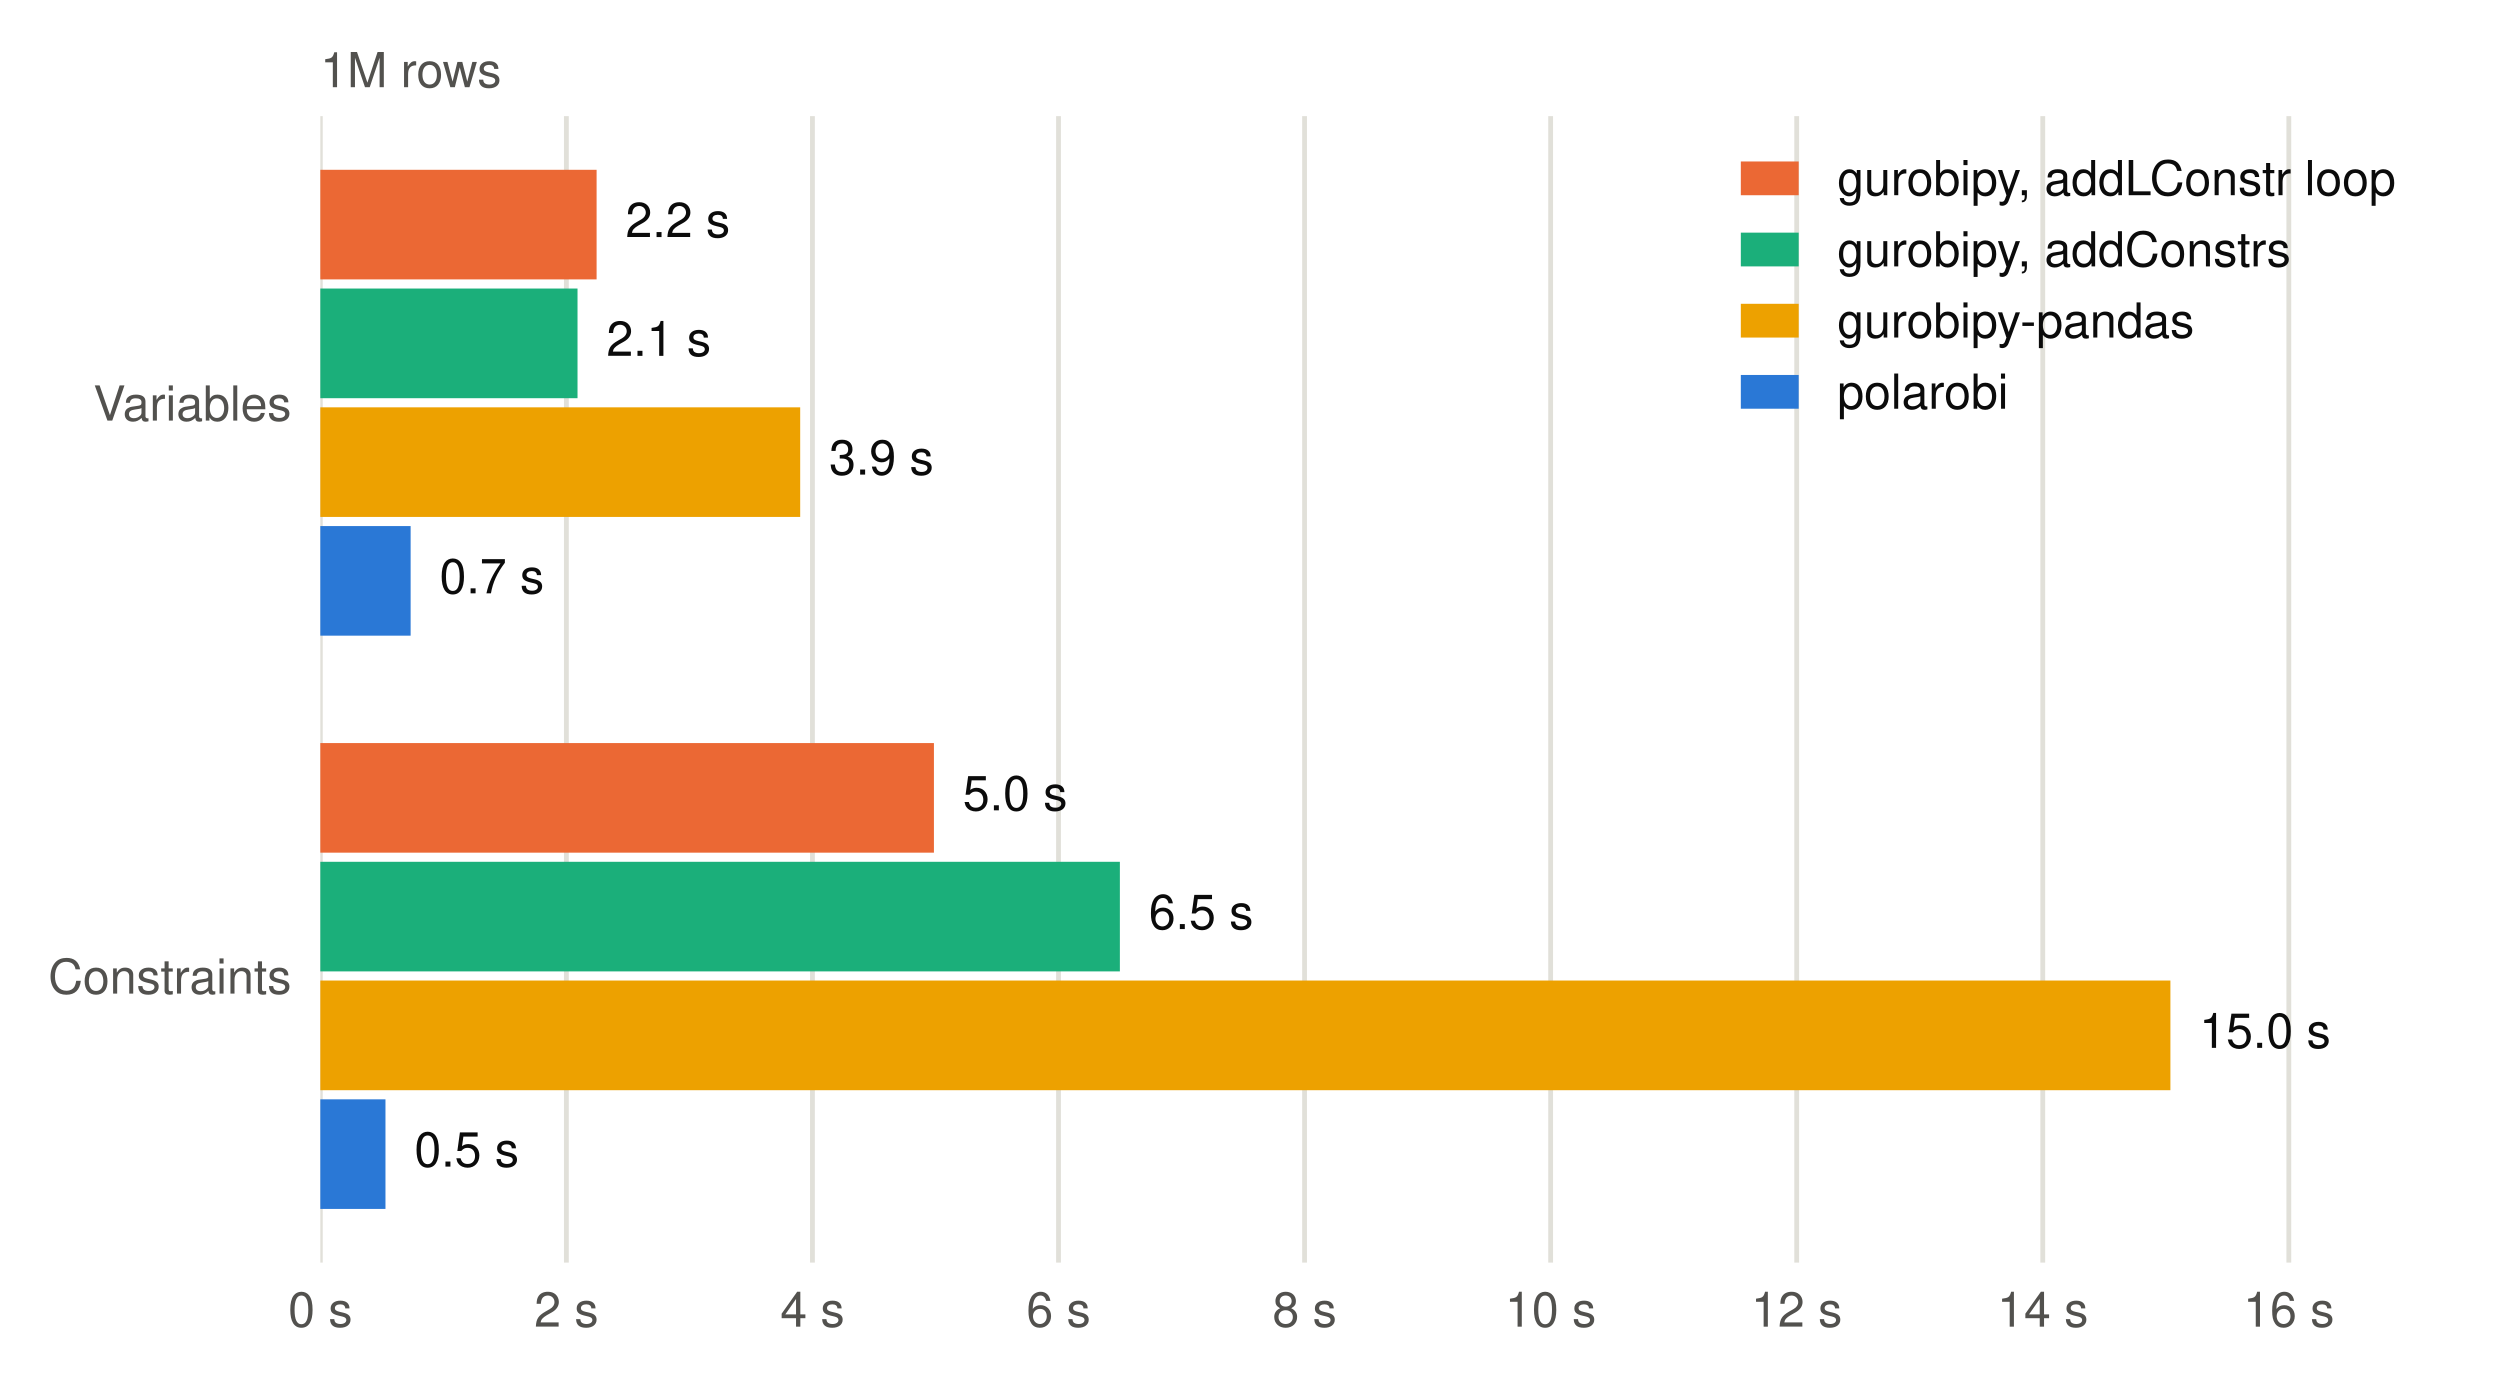
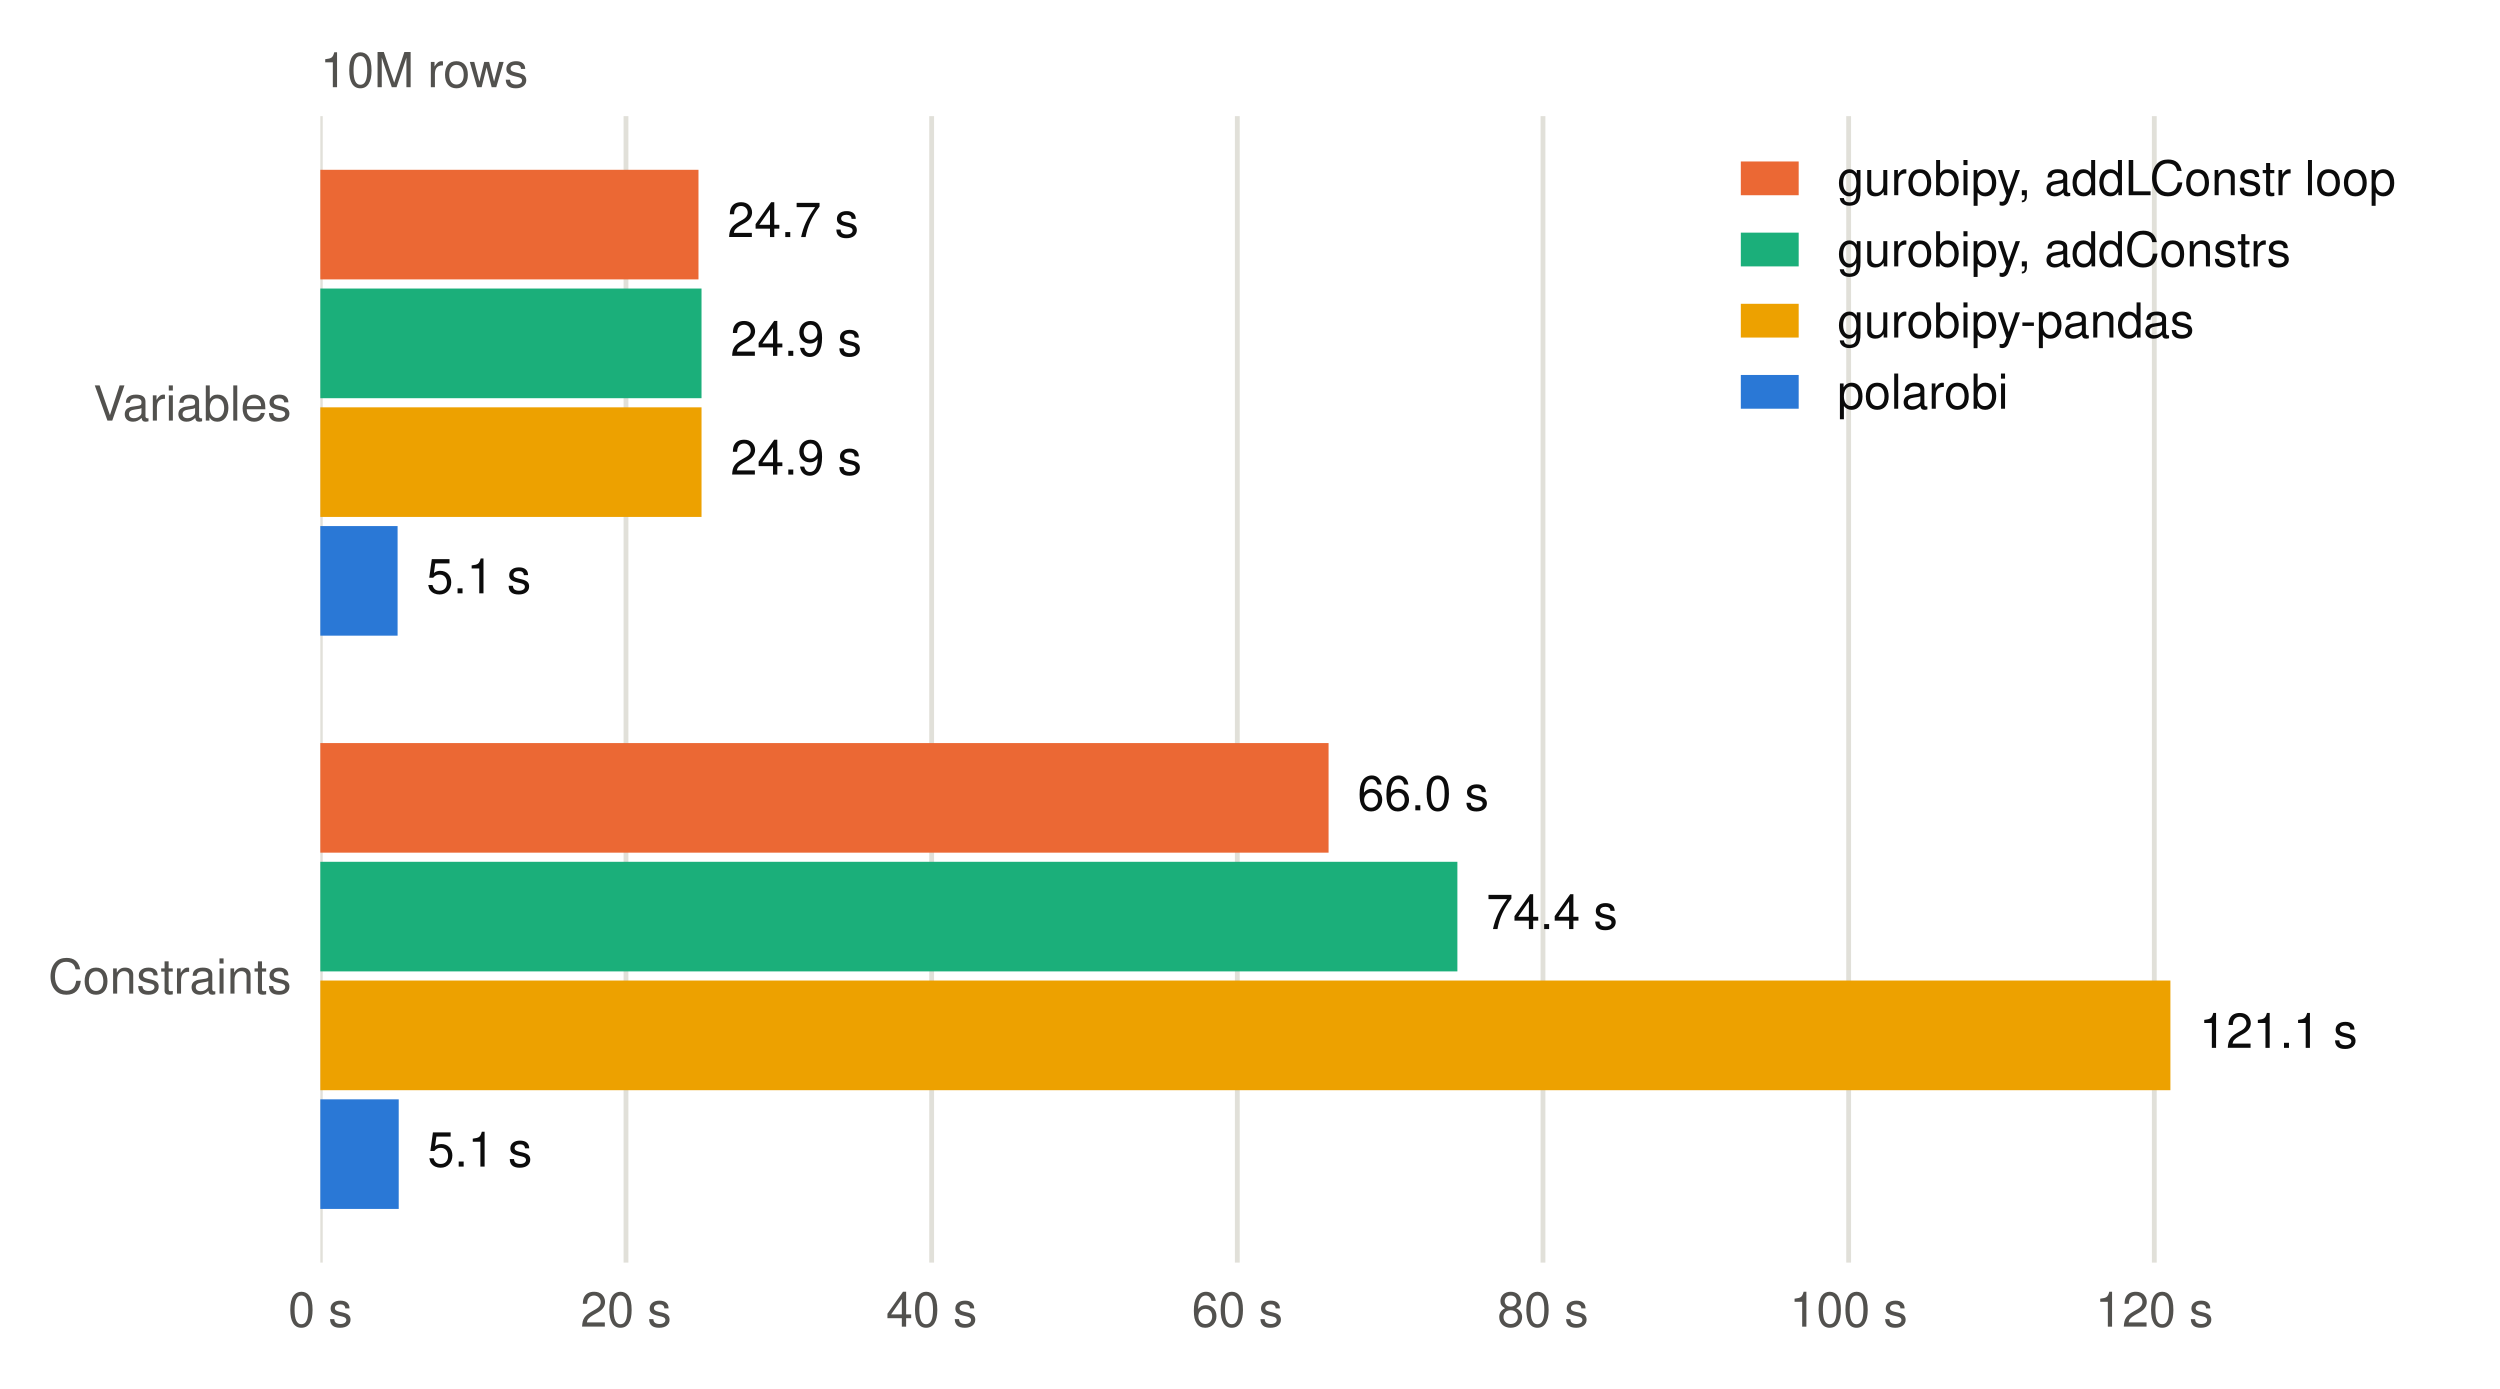
<svg xmlns="http://www.w3.org/2000/svg" width="518.4pt" height="288pt" viewBox="0 0 518.4 288" version="1.1">
  <defs>
    <style type="text/css">*{stroke-linejoin: round; stroke-linecap: butt}</style>
  </defs>
  <g id="figure_1">
    <g id="patch_1">
      <path d="M 0 288  L 518.4 288  L 518.4 0  L 0 0  L 0 288  z " style="fill: none; opacity: 0" />
    </g>
    <g id="axes_1">
      <g id="patch_2">
        <path d="M 66.422 261.815  L 507.6 261.815  L 507.6 24.08  L 66.422 24.08  L 66.422 261.815  z " style="fill: none" />
      </g>
      <g id="matplotlib.axis_1">
        <g id="xtick_1">
          <g id="line2d_1">
-             <path d="M 66.422 261.815  L 66.422 24.08  " clip-path="url(#pe7d82b94e0)" style="fill: none; stroke: #e1e0d9; stroke-linecap: square" />
+             <path d="M 66.422 261.815  L 66.422 24.08  " clip-path="url(#pef003e3d43)" style="fill: none; stroke: #e1e0d9; stroke-linecap: square" />
          </g>
          <g id="line2d_2" />
          <g id="text_1">
            <text style="font-size: 10px; font-family: 'Segoe UI', 'Helvetica', 'Arial', 'DejaVu Sans', sans-serif; text-anchor: middle; fill: #52514e" x="66.422" y="275.096" transform="rotate(-0 66.42188 275.0955)">0 s</text>
          </g>
        </g>
        <g id="xtick_2">
          <g id="line2d_3">
-             <path d="M 117.445 261.815  L 117.445 24.08  " clip-path="url(#pe7d82b94e0)" style="fill: none; stroke: #e1e0d9; stroke-linecap: square" />
+             <path d="M 129.805 261.815  L 129.805 24.08  " clip-path="url(#pef003e3d43)" style="fill: none; stroke: #e1e0d9; stroke-linecap: square" />
          </g>
          <g id="line2d_4" />
          <g id="text_2">
-             <text style="font-size: 10px; font-family: 'Segoe UI', 'Helvetica', 'Arial', 'DejaVu Sans', sans-serif; text-anchor: middle; fill: #52514e" x="117.445" y="275.096" transform="rotate(-0 117.4454 275.0955)">2 s</text>
+             <text style="font-size: 10px; font-family: 'Segoe UI', 'Helvetica', 'Arial', 'DejaVu Sans', sans-serif; text-anchor: middle; fill: #52514e" x="129.805" y="275.096" transform="rotate(-0 129.8046 275.0955)">20 s</text>
          </g>
        </g>
        <g id="xtick_3">
          <g id="line2d_5">
-             <path d="M 168.469 261.815  L 168.469 24.08  " clip-path="url(#pe7d82b94e0)" style="fill: none; stroke: #e1e0d9; stroke-linecap: square" />
+             <path d="M 193.187 261.815  L 193.187 24.08  " clip-path="url(#pef003e3d43)" style="fill: none; stroke: #e1e0d9; stroke-linecap: square" />
          </g>
          <g id="line2d_6" />
          <g id="text_3">
-             <text style="font-size: 10px; font-family: 'Segoe UI', 'Helvetica', 'Arial', 'DejaVu Sans', sans-serif; text-anchor: middle; fill: #52514e" x="168.469" y="275.096" transform="rotate(-0 168.469 275.0955)">4 s</text>
+             <text style="font-size: 10px; font-family: 'Segoe UI', 'Helvetica', 'Arial', 'DejaVu Sans', sans-serif; text-anchor: middle; fill: #52514e" x="193.187" y="275.096" transform="rotate(-0 193.1873 275.0955)">40 s</text>
          </g>
        </g>
        <g id="xtick_4">
          <g id="line2d_7">
-             <path d="M 219.493 261.815  L 219.493 24.08  " clip-path="url(#pe7d82b94e0)" style="fill: none; stroke: #e1e0d9; stroke-linecap: square" />
+             <path d="M 256.57 261.815  L 256.57 24.08  " clip-path="url(#pef003e3d43)" style="fill: none; stroke: #e1e0d9; stroke-linecap: square" />
          </g>
          <g id="line2d_8" />
          <g id="text_4">
-             <text style="font-size: 10px; font-family: 'Segoe UI', 'Helvetica', 'Arial', 'DejaVu Sans', sans-serif; text-anchor: middle; fill: #52514e" x="219.493" y="275.096" transform="rotate(-0 219.4926 275.0955)">6 s</text>
+             <text style="font-size: 10px; font-family: 'Segoe UI', 'Helvetica', 'Arial', 'DejaVu Sans', sans-serif; text-anchor: middle; fill: #52514e" x="256.57" y="275.096" transform="rotate(-0 256.57 275.0955)">60 s</text>
          </g>
        </g>
        <g id="xtick_5">
          <g id="line2d_9">
-             <path d="M 270.516 261.815  L 270.516 24.08  " clip-path="url(#pe7d82b94e0)" style="fill: none; stroke: #e1e0d9; stroke-linecap: square" />
+             <path d="M 319.953 261.815  L 319.953 24.08  " clip-path="url(#pef003e3d43)" style="fill: none; stroke: #e1e0d9; stroke-linecap: square" />
          </g>
          <g id="line2d_10" />
          <g id="text_5">
-             <text style="font-size: 10px; font-family: 'Segoe UI', 'Helvetica', 'Arial', 'DejaVu Sans', sans-serif; text-anchor: middle; fill: #52514e" x="270.516" y="275.096" transform="rotate(-0 270.5162 275.0955)">8 s</text>
+             <text style="font-size: 10px; font-family: 'Segoe UI', 'Helvetica', 'Arial', 'DejaVu Sans', sans-serif; text-anchor: middle; fill: #52514e" x="319.953" y="275.096" transform="rotate(-0 319.9527 275.0955)">80 s</text>
          </g>
        </g>
        <g id="xtick_6">
          <g id="line2d_11">
-             <path d="M 321.54 261.815  L 321.54 24.08  " clip-path="url(#pe7d82b94e0)" style="fill: none; stroke: #e1e0d9; stroke-linecap: square" />
+             <path d="M 383.335 261.815  L 383.335 24.08  " clip-path="url(#pef003e3d43)" style="fill: none; stroke: #e1e0d9; stroke-linecap: square" />
          </g>
          <g id="line2d_12" />
          <g id="text_6">
-             <text style="font-size: 10px; font-family: 'Segoe UI', 'Helvetica', 'Arial', 'DejaVu Sans', sans-serif; text-anchor: middle; fill: #52514e" x="321.54" y="275.096" transform="rotate(-0 321.5397 275.0955)">10 s</text>
+             <text style="font-size: 10px; font-family: 'Segoe UI', 'Helvetica', 'Arial', 'DejaVu Sans', sans-serif; text-anchor: middle; fill: #52514e" x="383.335" y="275.096" transform="rotate(-0 383.3354 275.0955)">100 s</text>
          </g>
        </g>
        <g id="xtick_7">
          <g id="line2d_13">
-             <path d="M 372.563 261.815  L 372.563 24.08  " clip-path="url(#pe7d82b94e0)" style="fill: none; stroke: #e1e0d9; stroke-linecap: square" />
+             <path d="M 446.718 261.815  L 446.718 24.08  " clip-path="url(#pef003e3d43)" style="fill: none; stroke: #e1e0d9; stroke-linecap: square" />
          </g>
          <g id="line2d_14" />
          <g id="text_7">
-             <text style="font-size: 10px; font-family: 'Segoe UI', 'Helvetica', 'Arial', 'DejaVu Sans', sans-serif; text-anchor: middle; fill: #52514e" x="372.563" y="275.096" transform="rotate(-0 372.5633 275.0955)">12 s</text>
-           </g>
-         </g>
-         <g id="xtick_8">
-           <g id="line2d_15">
-             <path d="M 423.587 261.815  L 423.587 24.08  " clip-path="url(#pe7d82b94e0)" style="fill: none; stroke: #e1e0d9; stroke-linecap: square" />
-           </g>
-           <g id="line2d_16" />
-           <g id="text_8">
-             <text style="font-size: 10px; font-family: 'Segoe UI', 'Helvetica', 'Arial', 'DejaVu Sans', sans-serif; text-anchor: middle; fill: #52514e" x="423.587" y="275.096" transform="rotate(-0 423.5869 275.0955)">14 s</text>
-           </g>
-         </g>
-         <g id="xtick_9">
-           <g id="line2d_17">
-             <path d="M 474.61 261.815  L 474.61 24.08  " clip-path="url(#pe7d82b94e0)" style="fill: none; stroke: #e1e0d9; stroke-linecap: square" />
-           </g>
-           <g id="line2d_18" />
-           <g id="text_9">
-             <text style="font-size: 10px; font-family: 'Segoe UI', 'Helvetica', 'Arial', 'DejaVu Sans', sans-serif; text-anchor: middle; fill: #52514e" x="474.61" y="275.096" transform="rotate(-0 474.6105 275.0955)">16 s</text>
+             <text style="font-size: 10px; font-family: 'Segoe UI', 'Helvetica', 'Arial', 'DejaVu Sans', sans-serif; text-anchor: middle; fill: #52514e" x="446.718" y="275.096" transform="rotate(-0 446.7181 275.0955)">120 s</text>
          </g>
        </g>
      </g>
      <g id="matplotlib.axis_2">
        <g id="ytick_1">
-           <g id="line2d_19" />
-           <g id="text_10">
+           <g id="line2d_15" />
+           <g id="text_8">
            <text style="font-size: 10px; font-family: 'Segoe UI', 'Helvetica', 'Arial', 'DejaVu Sans', sans-serif; text-anchor: end; fill: #52514e" x="60.422" y="87.216" transform="rotate(-0 60.42188 87.21558)">Variables</text>
          </g>
        </g>
        <g id="ytick_2">
-           <g id="line2d_20" />
-           <g id="text_11">
+           <g id="line2d_16" />
+           <g id="text_9">
            <text style="font-size: 10px; font-family: 'Segoe UI', 'Helvetica', 'Arial', 'DejaVu Sans', sans-serif; text-anchor: end; fill: #52514e" x="60.422" y="206.036" transform="rotate(-0 60.42188 206.0362)">Constraints</text>
          </g>
        </g>
      </g>
      <g id="patch_3">
-         <path d="M 66.422 35.212  L 123.711 35.212  L 123.711 57.942  L 66.422 57.942  z " clip-path="url(#pe7d82b94e0)" style="fill: #eb6834" />
+         <path d="M 66.422 35.212  L 144.838 35.212  L 144.838 57.942  L 66.422 57.942  z " clip-path="url(#pef003e3d43)" style="fill: #eb6834" />
      </g>
      <g id="patch_4">
-         <path d="M 66.422 154.08  L 193.66 154.08  L 193.66 176.81  L 66.422 176.81  z " clip-path="url(#pe7d82b94e0)" style="fill: #eb6834" />
+         <path d="M 66.422 154.08  L 275.494 154.08  L 275.494 176.81  L 66.422 176.81  z " clip-path="url(#pef003e3d43)" style="fill: #eb6834" />
+       </g>
+       <g id="text_10">
+         <text style="font-size: 10px; font-family: 'Segoe UI', 'Helvetica', 'Arial', 'DejaVu Sans', sans-serif; text-anchor: start; fill: #0b0b0b" x="150.838" y="49.165" transform="rotate(-0 150.8378 49.16525)">24.7 s</text>
+       </g>
+       <g id="text_11">
+         <text style="font-size: 10px; font-family: 'Segoe UI', 'Helvetica', 'Arial', 'DejaVu Sans', sans-serif; text-anchor: start; fill: #0b0b0b" x="281.494" y="168.033" transform="rotate(-0 281.4936 168.0327)">66.0 s</text>
+       </g>
+       <g id="patch_5">
+         <path d="M 66.422 59.837  L 145.468 59.837  L 145.468 82.567  L 66.422 82.567  z " clip-path="url(#pef003e3d43)" style="fill: #1baf7a" />
+       </g>
+       <g id="patch_6">
+         <path d="M 66.422 178.704  L 302.203 178.704  L 302.203 201.434  L 66.422 201.434  z " clip-path="url(#pef003e3d43)" style="fill: #1baf7a" />
      </g>
      <g id="text_12">
-         <text style="font-size: 10px; font-family: 'Segoe UI', 'Helvetica', 'Arial', 'DejaVu Sans', sans-serif; text-anchor: start; fill: #0b0b0b" x="129.711" y="49.165" transform="rotate(-0 129.7109 49.16525)">2.2 s</text>
+         <text style="font-size: 10px; font-family: 'Segoe UI', 'Helvetica', 'Arial', 'DejaVu Sans', sans-serif; text-anchor: start; fill: #0b0b0b" x="151.468" y="73.79" transform="rotate(-0 151.4677 73.78969)">24.9 s</text>
      </g>
      <g id="text_13">
-         <text style="font-size: 10px; font-family: 'Segoe UI', 'Helvetica', 'Arial', 'DejaVu Sans', sans-serif; text-anchor: start; fill: #0b0b0b" x="199.66" y="168.033" transform="rotate(-0 199.6596 168.0327)">5.0 s</text>
+         <text style="font-size: 10px; font-family: 'Segoe UI', 'Helvetica', 'Arial', 'DejaVu Sans', sans-serif; text-anchor: start; fill: #0b0b0b" x="308.203" y="192.657" transform="rotate(-0 308.2032 192.6572)">74.4 s</text>
      </g>
-       <g id="patch_5">
-         <path d="M 66.422 59.837  L 119.755 59.837  L 119.755 82.567  L 66.422 82.567  z " clip-path="url(#pe7d82b94e0)" style="fill: #1baf7a" />
+       <g id="patch_7">
+         <path d="M 66.422 84.461  L 145.47 84.461  L 145.47 107.191  L 66.422 107.191  z " clip-path="url(#pef003e3d43)" style="fill: #eda100" />
      </g>
-       <g id="patch_6">
-         <path d="M 66.422 178.704  L 232.217 178.704  L 232.217 201.434  L 66.422 201.434  z " clip-path="url(#pe7d82b94e0)" style="fill: #1baf7a" />
+       <g id="patch_8">
+         <path d="M 66.422 203.329  L 450.055 203.329  L 450.055 226.059  L 66.422 226.059  z " clip-path="url(#pef003e3d43)" style="fill: #eda100" />
      </g>
      <g id="text_14">
-         <text style="font-size: 10px; font-family: 'Segoe UI', 'Helvetica', 'Arial', 'DejaVu Sans', sans-serif; text-anchor: start; fill: #0b0b0b" x="125.755" y="73.79" transform="rotate(-0 125.7551 73.78969)">2.1 s</text>
+         <text style="font-size: 10px; font-family: 'Segoe UI', 'Helvetica', 'Arial', 'DejaVu Sans', sans-serif; text-anchor: start; fill: #0b0b0b" x="151.47" y="98.414" transform="rotate(-0 151.4704 98.41412)">24.9 s</text>
      </g>
      <g id="text_15">
-         <text style="font-size: 10px; font-family: 'Segoe UI', 'Helvetica', 'Arial', 'DejaVu Sans', sans-serif; text-anchor: start; fill: #0b0b0b" x="238.217" y="192.657" transform="rotate(-0 238.2175 192.6572)">6.5 s</text>
+         <text style="font-size: 10px; font-family: 'Segoe UI', 'Helvetica', 'Arial', 'DejaVu Sans', sans-serif; text-anchor: start; fill: #0b0b0b" x="456.055" y="217.282" transform="rotate(-0 456.055 217.2816)">121.1 s</text>
      </g>
-       <g id="patch_7">
-         <path d="M 66.422 84.461  L 165.927 84.461  L 165.927 107.191  L 66.422 107.191  z " clip-path="url(#pe7d82b94e0)" style="fill: #eda100" />
+       <g id="patch_9">
+         <path d="M 66.422 109.086  L 82.446 109.086  L 82.446 131.816  L 66.422 131.816  z " clip-path="url(#pef003e3d43)" style="fill: #2a78d6" />
      </g>
-       <g id="patch_8">
-         <path d="M 66.422 203.329  L 450.055 203.329  L 450.055 226.059  L 66.422 226.059  z " clip-path="url(#pe7d82b94e0)" style="fill: #eda100" />
+       <g id="patch_10">
+         <path d="M 66.422 227.953  L 82.679 227.953  L 82.679 250.683  L 66.422 250.683  z " clip-path="url(#pef003e3d43)" style="fill: #2a78d6" />
      </g>
      <g id="text_16">
-         <text style="font-size: 10px; font-family: 'Segoe UI', 'Helvetica', 'Arial', 'DejaVu Sans', sans-serif; text-anchor: start; fill: #0b0b0b" x="171.927" y="98.414" transform="rotate(-0 171.9267 98.41412)">3.9 s</text>
+         <text style="font-size: 10px; font-family: 'Segoe UI', 'Helvetica', 'Arial', 'DejaVu Sans', sans-serif; text-anchor: start; fill: #0b0b0b" x="88.446" y="123.039" transform="rotate(-0 88.44597 123.0386)">5.1 s</text>
      </g>
      <g id="text_17">
-         <text style="font-size: 10px; font-family: 'Segoe UI', 'Helvetica', 'Arial', 'DejaVu Sans', sans-serif; text-anchor: start; fill: #0b0b0b" x="456.055" y="217.282" transform="rotate(-0 456.055 217.2816)">15.0 s</text>
-       </g>
-       <g id="patch_9">
-         <path d="M 66.422 109.086  L 85.149 109.086  L 85.149 131.816  L 66.422 131.816  z " clip-path="url(#pe7d82b94e0)" style="fill: #2a78d6" />
-       </g>
-       <g id="patch_10">
-         <path d="M 66.422 227.953  L 79.932 227.953  L 79.932 250.683  L 66.422 250.683  z " clip-path="url(#pe7d82b94e0)" style="fill: #2a78d6" />
+         <text style="font-size: 10px; font-family: 'Segoe UI', 'Helvetica', 'Arial', 'DejaVu Sans', sans-serif; text-anchor: start; fill: #0b0b0b" x="88.679" y="241.906" transform="rotate(-0 88.67902 241.906)">5.1 s</text>
      </g>
      <g id="text_18">
-         <text style="font-size: 10px; font-family: 'Segoe UI', 'Helvetica', 'Arial', 'DejaVu Sans', sans-serif; text-anchor: start; fill: #0b0b0b" x="91.149" y="123.039" transform="rotate(-0 91.14867 123.0386)">0.7 s</text>
-       </g>
-       <g id="text_19">
-         <text style="font-size: 10px; font-family: 'Segoe UI', 'Helvetica', 'Arial', 'DejaVu Sans', sans-serif; text-anchor: start; fill: #0b0b0b" x="85.932" y="241.906" transform="rotate(-0 85.93207 241.906)">0.5 s</text>
-       </g>
-       <g id="text_20">
-         <text style="font-size: 10px; font-family: 'Segoe UI', 'Helvetica', 'Arial', 'DejaVu Sans', sans-serif; text-anchor: start; fill: #52514e" x="66.422" y="18.08" transform="rotate(-0 66.42188 18.08027)">1M rows</text>
+         <text style="font-size: 10px; font-family: 'Segoe UI', 'Helvetica', 'Arial', 'DejaVu Sans', sans-serif; text-anchor: start; fill: #52514e" x="66.422" y="18.08" transform="rotate(-0 66.42188 18.08027)">10M rows</text>
      </g>
      <g id="legend_1">
        <g id="patch_11">
          <path d="M 360.977 40.483  L 372.977 40.483  L 372.977 33.483  L 360.977 33.483  z " style="fill: #eb6834" />
        </g>
-         <g id="text_21">
+         <g id="text_19">
          <text style="font-size: 10px; font-family: 'Segoe UI', 'Helvetica', 'Arial', 'DejaVu Sans', sans-serif; text-anchor: start; fill: #0b0b0b" x="380.977" y="40.483" transform="rotate(-0 380.9766 40.4834)">gurobipy, addLConstr loop</text>
        </g>
        <g id="patch_12">
          <path d="M 360.977 55.24  L 372.977 55.24  L 372.977 48.24  L 360.977 48.24  z " style="fill: #1baf7a" />
        </g>
-         <g id="text_22">
+         <g id="text_20">
          <text style="font-size: 10px; font-family: 'Segoe UI', 'Helvetica', 'Arial', 'DejaVu Sans', sans-serif; text-anchor: start; fill: #0b0b0b" x="380.977" y="55.24" transform="rotate(-0 380.9766 55.23965)">gurobipy, addConstrs</text>
        </g>
        <g id="patch_13">
          <path d="M 360.977 69.996  L 372.977 69.996  L 372.977 62.996  L 360.977 62.996  z " style="fill: #eda100" />
        </g>
-         <g id="text_23">
+         <g id="text_21">
          <text style="font-size: 10px; font-family: 'Segoe UI', 'Helvetica', 'Arial', 'DejaVu Sans', sans-serif; text-anchor: start; fill: #0b0b0b" x="380.977" y="69.996" transform="rotate(-0 380.9766 69.9959)">gurobipy-pandas</text>
        </g>
        <g id="patch_14">
          <path d="M 360.977 84.752  L 372.977 84.752  L 372.977 77.752  L 360.977 77.752  z " style="fill: #2a78d6" />
        </g>
-         <g id="text_24">
+         <g id="text_22">
          <text style="font-size: 10px; font-family: 'Segoe UI', 'Helvetica', 'Arial', 'DejaVu Sans', sans-serif; text-anchor: start; fill: #0b0b0b" x="380.977" y="84.752" transform="rotate(-0 380.9766 84.75215)">polarobi</text>
        </g>
      </g>
    </g>
  </g>
  <defs>
-     <clipPath id="pe7d82b94e0">
+     <clipPath id="pef003e3d43">
      <rect x="66.422" y="24.08" width="441.178" height="237.735" />
    </clipPath>
  </defs>
</svg>
